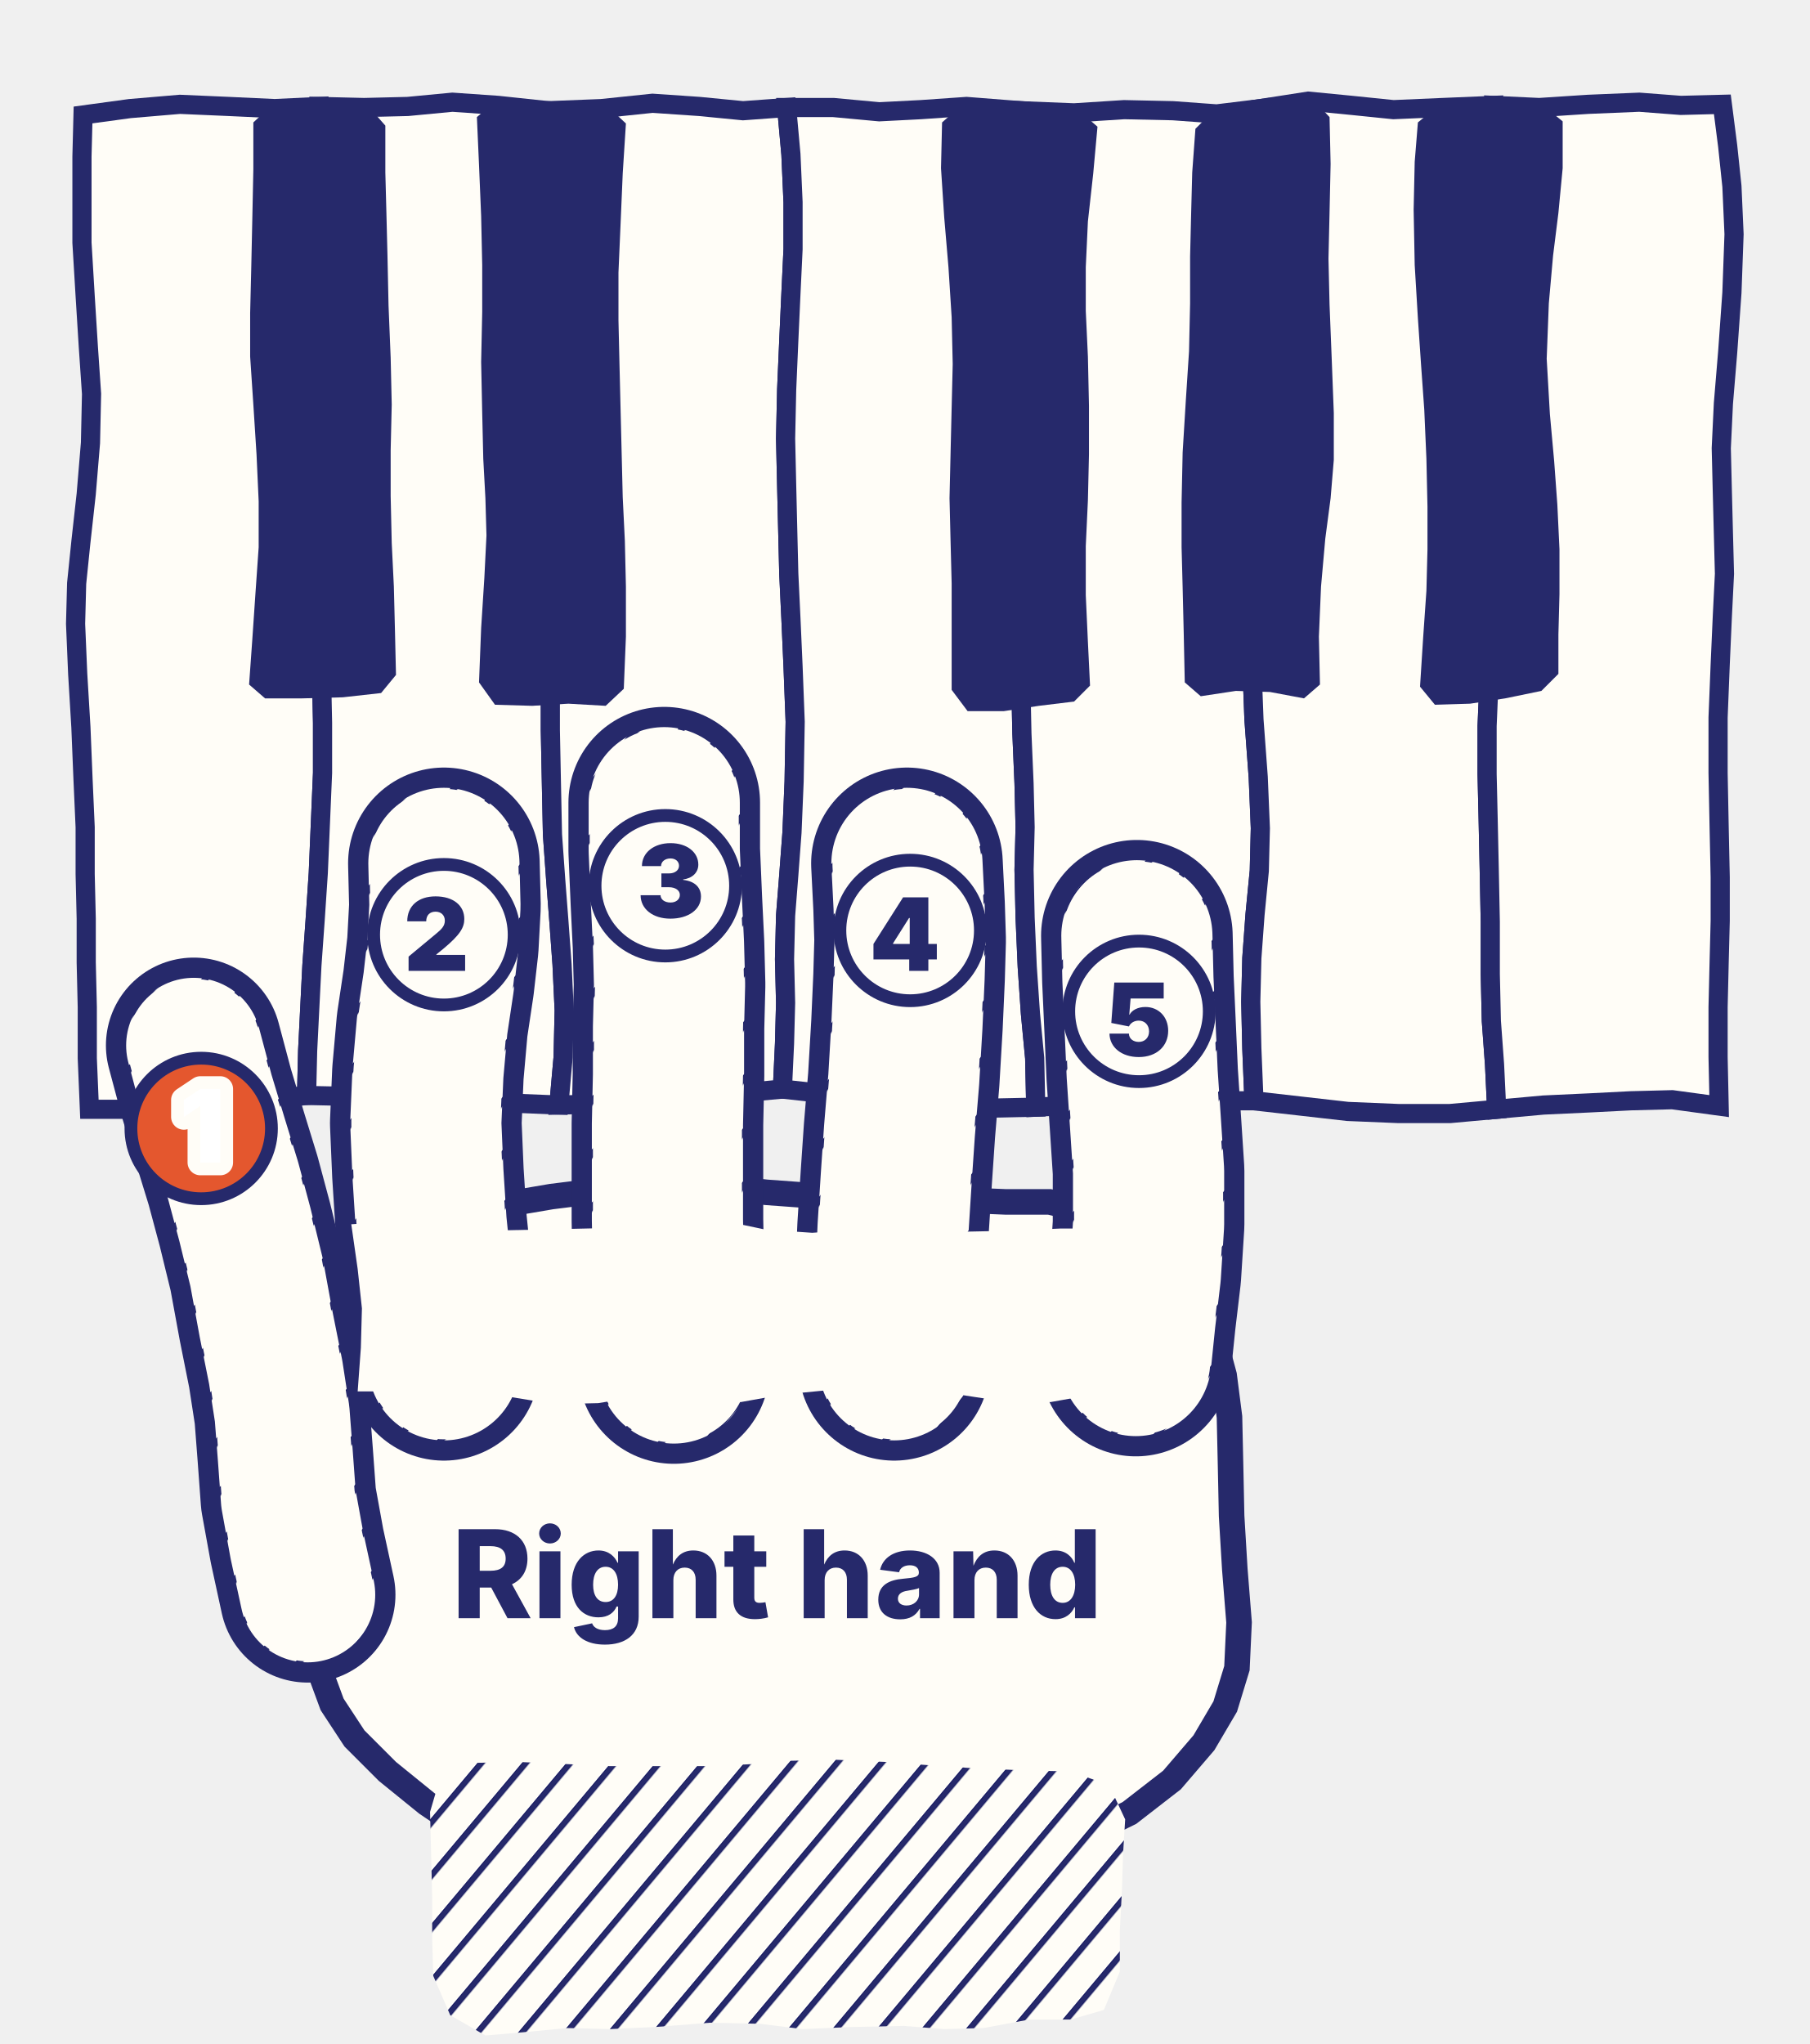
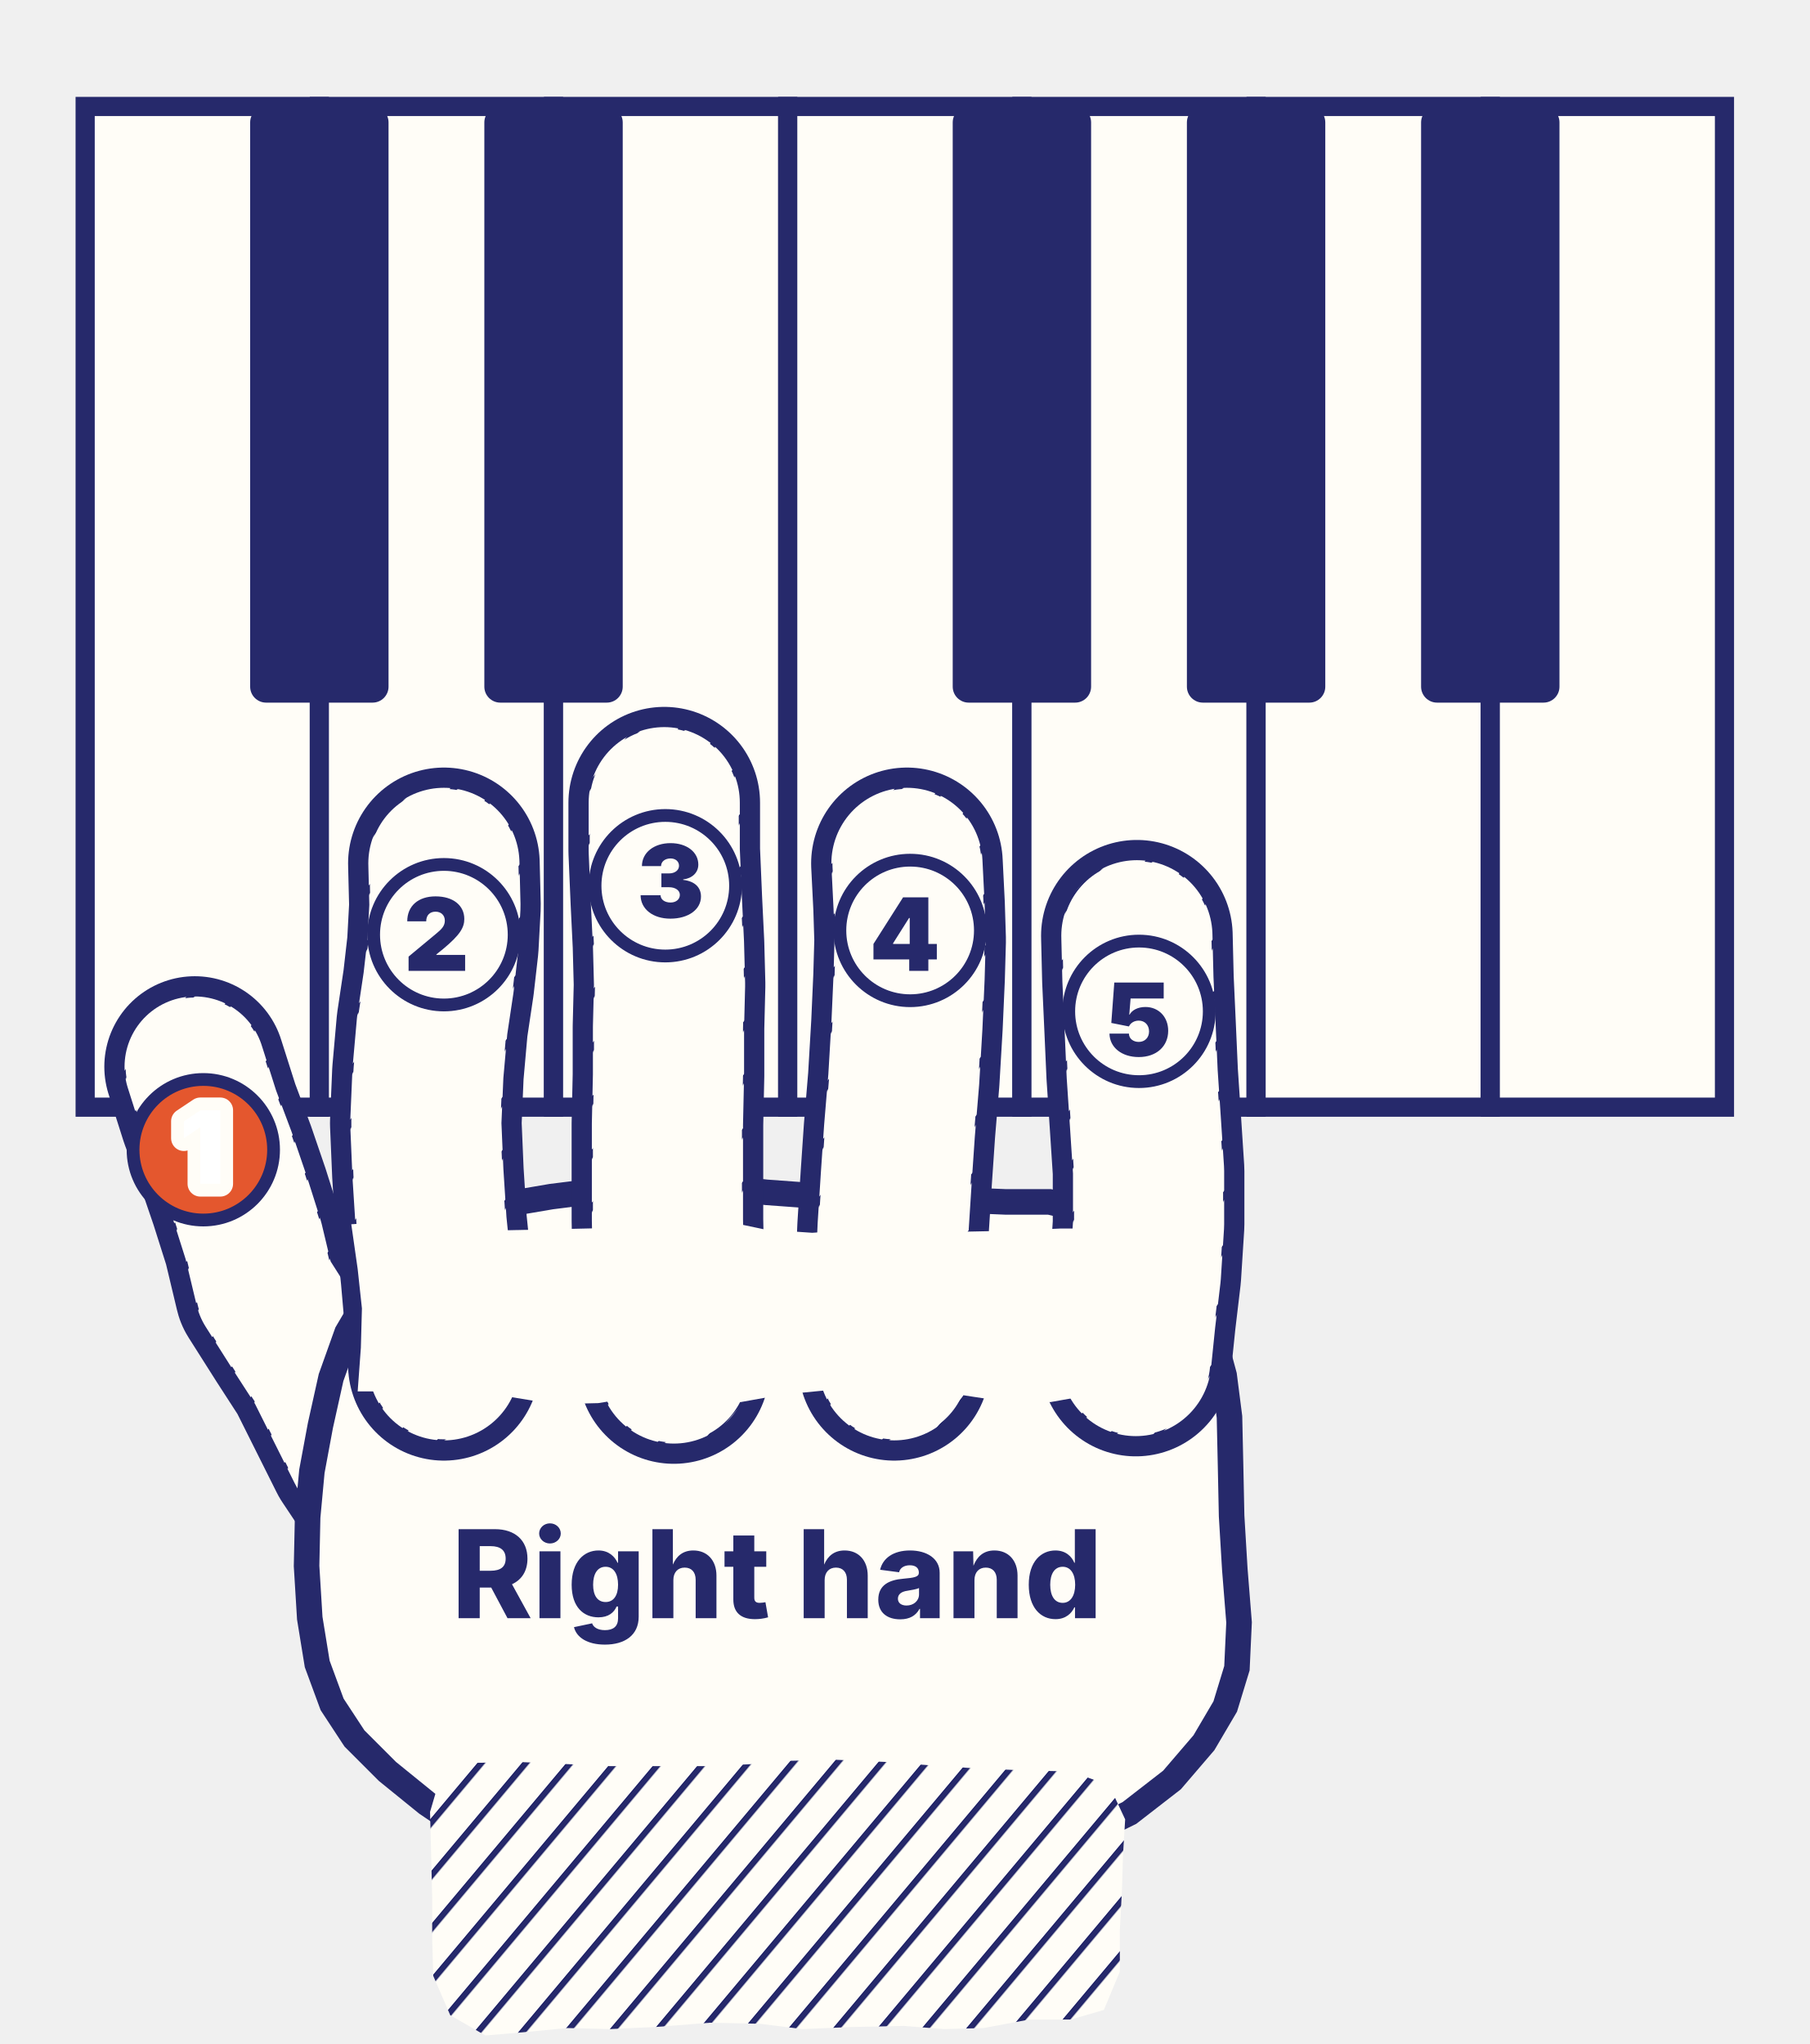
<svg xmlns="http://www.w3.org/2000/svg" viewBox="0 0 170 192" width="340" height="384">
  <defs>
    <pattern id="hpkeyshand20" width="3.2" height="3.2" patternUnits="userSpaceOnUse" patternTransform="rotate(40)">
      <rect width="3.2" height="3.2" fill="#fffdf7" />
      <line x1="0" y1="0" x2="0" y2="3.2" stroke="#26296b" stroke-width="1.15" />
    </pattern>
  </defs>
-   <path d="M7.8 10.8l4.4-.6 4.7-.4 4.6.2 4.3.2 4.2-.2 .2 4.6-.1 4.2-.2 4.5-.2 4.6 .1 4.4 .2 4.3 .3 4.8 0 4.7 0 4.1-.2 3.9 0 4.2 .1 4.8 .1 4.8 0 4.7-.2 4.7-.2 4.7-.3 4.5-.3 4.2-.2 4-.2 4-.1 4.2-3.9.4-4 .9-4.5.3-4-.3-4 0-.2-4.8 0-4.8-.1-4.2 0-4.1-.1-4.2 0-4.4-.2-4.5-.2-4.9-.3-5-.2-4.7 .1-3.8 .4-3.9 .5-4.5 .4-4.8 .1-4.6-.3-4.4-.3-4.8-.3-5 0-4.4 0-3.7z" fill="#fffdf7" stroke="#26296b" stroke-width="1.8" />
-   <path d="M30 10l4.2.1 4.1-.1 4.2-.4 4.3.3 4.7.5 0 4.3 0 4.3-.2 4.8-.1 5 .1 4.6 .3 4.2 .3 4 .2 4.1 0 4.1-.1 4.5-.2 4.7-.1 4.8 0 4.8 .1 5 .1 4.8 .3 4.2 .3 3.9 .3 4.1 .2 4.3-.1 4.4-.4 4.5-5-.2-5.2-.4-4.4-.1-4.4-.1-4.7-.1 .1-4.2 .2-4 .2-4 .3-4.2 .3-4.5 .2-4.7 .2-4.7 0-4.7-.1-4.8-.1-4.8 0-4.2 .2-3.9 0-4.1 0-4.7-.3-4.8-.2-4.3-.1-4.4 .2-4.6 .2-4.5 .1-4.2z" fill="#fffdf7" stroke="#26296b" stroke-width="1.8" />
-   <path d="M51.5 10.4l5-.2 4.8-.5 4.4.3 4.1.4 4.1-.3 .4 4.4 .2 4.5 0 4.4-.2 4.2-.2 4.4-.2 4.6-.1 4.6 .1 4.4 .1 4.2 .1 4.1 .2 4.2 .2 4.5 .2 5.2-.1 5.6-.2 4.8-.3 4-.3 3.8-.1 4.1 .1 4.1-.1 3.8-.2 4.3-4.3.4-4.2.7-4.5.3-4.1 0-3.9.1 .4-4.5 .1-4.4-.2-4.3-.3-4.1-.3-3.9-.3-4.2-.1-4.8-.1-5 0-4.8 .1-4.8 .2-4.7 .1-4.5 0-4.1-.2-4.1-.3-4-.3-4.2-.1-4.6 .1-5 .2-4.8 0-4.3z" fill="#fffdf7" stroke="#26296b" stroke-width="1.8" />
-   <path d="M73.9 10.1l4.4 0 4.3.4 3.9-.2 4.3-.3 5.1.4-.3 4.8 0 4.5 0 4.3 0 4.3 .1 4.6 .1 4.5 .2 4 .1 4-.1 4.7-.1 4.9-.1 4.7 .1 4.5 .1 4.7 .2 4.7 .1 4.1-.1 4 .1 4.5 .2 4.6 .3 4.4 .4 4.2 .1 4.6-4.7.1-5.4 0-4.8-.5-4.4-.8-4.5-.5 .2-4.3 .1-3.8-.1-4.1 .1-4.1 .3-3.8 .3-4 .2-4.8 .1-5.6-.2-5.2-.2-4.5-.2-4.2-.1-4.1-.1-4.2-.1-4.4 .1-4.6 .2-4.6 .2-4.4 .2-4.2 0-4.4-.2-4.5z" fill="#fffdf7" stroke="#26296b" stroke-width="1.8" />
-   <path d="M95.9 10.4l5 .2 4.7-.3 4.6.1 4.1.3 4.1-.5 .2 4 .1 3.8 0 4.1-.1 4.8-.1 5.3-.1 5 0 4.3-.1 4.4-.3 4.5-.2 4-.3 3.7 .1 4.2 .2 5.3 .4 5.4 .2 4.8-.1 4-.4 4.1-.3 4.1-.1 4.1 .1 4.4 .2 4.9-4.2 0-4 .1-4.3.1-4.1.2-3.9.2-.1-4.6-.4-4.2-.3-4.4-.2-4.6-.1-4.5 .1-4-.1-4.1-.2-4.7-.1-4.7-.1-4.5 .1-4.7 .1-4.9 .1-4.7-.1-4-.2-4-.1-4.5-.1-4.6 0-4.3 0-4.3 0-4.5z" fill="#fffdf7" stroke="#26296b" stroke-width="1.8" />
-   <path d="M118.4 10.2l4.5-.7 4.1.4 3.9.4 4.6-.2 4.8-.2-.1 4.9-.1 4.4-.3 4.2-.2 4.6 0 4.9 .1 4.6 .4 4.3 .5 4.6 .2 4.6-.1 4.1-.3 4.1-.5 4.3-.2 4.7 0 4.5 .1 4.3 .1 4.6 .1 5 0 4.9 .1 4.4 .3 4.1 .2 4.2-4.4.4-4.8 0-4.8-.2-4.4-.5-4.4-.5-.2-4.9-.1-4.4 .1-4.1 .3-4.1 .4-4.1 .1-4-.2-4.8-.4-5.4-.2-5.3-.1-4.2 .3-3.7 .2-4 .3-4.5 .1-4.4 0-4.3 .1-5 .1-5.3 .1-4.8 0-4.1-.1-3.8z" fill="#fffdf7" stroke="#26296b" stroke-width="1.8" />
-   <path d="M140.3 9.9l4.3.2 4.6-.3 4.8-.2 3.9.3 3.9-.1 .5 3.9 .4 3.8 .2 4.5-.2 5.5-.4 5.6-.4 4.8-.2 4.2 .1 4.1 .1 3.9 .1 3.8-.2 4-.2 4.5-.2 5 0 5.2 .1 5.1 .1 4.7 0 4.1-.1 3.9-.1 4.2 0 4.7 .1 4.6-4.4-.6-3.9.1-3.9.2-4.3.2-4.4.4-.2-4.2-.3-4.1-.1-4.4 0-4.9-.1-5-.1-4.6-.1-4.3 0-4.5 .2-4.7 .5-4.3 .3-4.1 .1-4.1-.2-4.6-.5-4.6-.4-4.3-.1-4.6 0-4.9 .2-4.6 .3-4.2 .1-4.4z" fill="#fffdf7" stroke="#26296b" stroke-width="1.8" />
-   <path d="M25.2 10.2l3.3-.1 3.1-.1 3.1.1 1.5 1.7 0 4.4 .1 3.8 .1 4 .1 4.7 .2 4.9 .1 4.4-.1 4.3 0 4.3 .1 4.4 .2 4.1 .1 4 .1 4.3-1.4 1.7-3.6.4-3.8.1-3.5 0-1.5-1.3 .3-4.2 .3-4.4 .3-4.3 0-4.3-.2-4.4-.3-4.7-.3-4.5 0-4.1 .1-4.1 .1-4.6 .1-4.8 0-4.4z" data-solid="1" fill="#26296b" />
-   <path d="M46.2 9.8l3.5.5 3.7.2 3.8-.4 1.6 1.5-.3 4.7-.2 4.7-.2 4.6 0 4.5 .1 4.3 .1 4.1 .1 4.1 .1 4.1 .2 4.1 .1 4.3 0 4.7-.2 4.9-1.7 1.6-3.5-.2-3.4.2-3.5-.1-1.5-2.1 .2-5.1 .3-4.7 .2-4-.1-3.5-.2-3.7-.1-4.3-.1-4.8 .1-4.7 0-4.4-.1-4.6-.2-4.8-.2-4.5z" data-solid="1" fill="#26296b" />
-   <path d="M90.2 10l3.7.2 3.9.3 3.8.1 1.5 1.3-.4 4.4-.5 4.5-.2 4.3 0 4.1 .2 4.3 .1 4.6 0 4.6-.1 4.3-.2 4.3 0 4.6 .2 4.4 .2 4.1-1.5 1.5-3.3.4-3.3.5-3.4 0-1.5-2 0-5.4 0-4.6-.1-3.9-.1-4.1 .1-4.3 .1-4.2 .1-4.1-.1-4.4-.3-4.7-.4-4.7-.3-4.6 .1-4.3z" data-solid="1" fill="#26296b" />
-   <path d="M113.7 10.7l3.1-.2 3.3-.6 3.4-.4 1.4 1.5 .1 4.4-.1 4.6-.1 4.3 .1 4.3 .2 5 .2 5.2 0 4.4-.3 3.6-.5 3.8-.4 4.5-.2 4.7 .1 4.5-1.5 1.3-3.2-.6-3.2-.1-3.3.5-1.5-1.3-.1-4.7-.1-4.2-.1-3.8 0-4.2 .1-4.7 .3-4.9 .3-4.6 .1-4.5 0-4.4 .1-4.1 .1-3.8 .3-4.1z" data-solid="1" fill="#26296b" />
-   <path d="M134.9 10.1l3.7-.2 3.4.1 3.2.1 1.6 1.3 0 4.4-.4 4.2-.5 4-.4 4.5-.2 5.2 .3 5.2 .4 4.4 .3 4.1 .2 4.2 0 4.2-.1 3.8 0 3.7-1.6 1.6-3.4.7-3.3.5-3.3.1-1.4-1.7 .3-4.7 .3-4.3 .1-3.9 0-4-.1-4.5-.2-4.6-.3-4.2-.3-4.4-.3-5-.1-5.2 .1-4.5 .3-3.7z" data-solid="1" fill="#26296b" />
+   <rect x="8" y="10" width="22" height="94" fill="#fffdf7" stroke="#26296b" stroke-width="1.8" />
+   <rect x="30" y="10" width="22" height="94" fill="#fffdf7" stroke="#26296b" stroke-width="1.8" />
+   <rect x="52" y="10" width="22" height="94" fill="#fffdf7" stroke="#26296b" stroke-width="1.8" />
+   <rect x="74" y="10" width="22" height="94" fill="#fffdf7" stroke="#26296b" stroke-width="1.8" />
+   <rect x="96" y="10" width="22" height="94" fill="#fffdf7" stroke="#26296b" stroke-width="1.8" />
+   <rect x="118" y="10" width="22" height="94" fill="#fffdf7" stroke="#26296b" stroke-width="1.8" />
+   <rect x="140" y="10" width="22" height="94" fill="#fffdf7" stroke="#26296b" stroke-width="1.8" />
+   <rect data-solid="1" x="23.5" y="10" width="13" height="56" rx="1.5" fill="#26296b" />
+   <rect data-solid="1" x="45.5" y="10" width="13" height="56" rx="1.5" fill="#26296b" />
+   <rect data-solid="1" x="89.5" y="10" width="13" height="56" rx="1.5" fill="#26296b" />
+   <rect data-solid="1" x="111.5" y="10" width="13" height="56" rx="1.5" fill="#26296b" />
+   <rect data-solid="1" x="133.5" y="10" width="13" height="56" rx="1.5" fill="#26296b" />
+   <path d="M40.1 148.3l-1.9-4.3-2.2-4-2.4-3.6-2-4-1.9-3.8-2.2-3.4-2.6-4.1-1.1-4.6-1.3-4.1-1.3-3.8-1.5-4-1.4-4.4" fill="none" stroke="#26296b" stroke-width="17.0" stroke-linecap="round" stroke-linejoin="round" />
+   <path d="M40.1 148.3l-1.9-4.3-2.2-4-2.4-3.6-2-4-1.9-3.8-2.2-3.4-2.6-4.1-1.1-4.6-1.3-4.1-1.3-3.8-1.5-4-1.4-4.4" fill="none" stroke="url(#hpkeyshand20)" stroke-width="13.2" stroke-linecap="round" stroke-linejoin="round" />
+   <path d="M40.1 148.3l-1.9-4.3-2.2-4-2.4-3.6-2-4-1.9-3.8-2.2-3.4-2.6-4.1-1.1-4.6-1.3-4.1-1.3-3.8-1.5-4-1.4-4.4" fill="none" stroke="#fffdf7" stroke-width="13" stroke-linecap="round" stroke-linejoin="round" />
  <path d="M51.8 112.4l4-.5 4.1-.1 4.5-.2 4 0 3.6.4 4.1.3 4.3-.2 4.4.1 4.9.5 4.8.2 4.1 0 4.1 1 4.3 2.3 3.3 2.6 2.2 3 1.5 3.7 1 3.7 .5 3.9 .1 4.5 .1 4.8 .3 5 .4 5-.2 4.3-1.1 3.6-2 3.4-3 3.5-4 3.1-4.5 2.2-4.3 1.8-4.7.6-4.1-.1-3.3-.2-3.8-.4-4.5-.5-3.9 0-3.5.3-4.6.2-4.7.3-4.1.5-4.5 0-4.5-1.3-3.6-2-3.4-2.3-3.7-3-3.1-3.1-2.1-3.2-1.4-3.8-.7-4.3-.3-4.9 .1-4.6 .4-4.3 .8-4.3 1-4.5 1.5-4.2 2-3.4 2.4-3.2 2.6-2.9 3.1-1.7 4.4-.8z" fill="#fffdf7" stroke="#26296b" stroke-width="2.4" />
-   <path d="M28.9 149.8l-1-4.6-.8-4.4-.3-4.1-.3-3.9-.6-3.9-.9-4.5-.9-4.9-1.1-4.5-1.1-4.1-1.2-3.9-1.3-4.3-1.2-4.5" fill="none" stroke="#26296b" stroke-width="16.5" stroke-linecap="round" stroke-linejoin="round" />
-   <path d="M28.9 149.8l-1-4.6-.8-4.4-.3-4.1-.3-3.9-.6-3.9-.9-4.5-.9-4.9-1.1-4.5-1.1-4.1-1.2-3.9-1.3-4.3-1.2-4.5" fill="none" stroke="url(#hpkeyshand20)" stroke-width="12.7" stroke-linecap="round" stroke-linejoin="round" />
-   <path d="M28.9 149.8l-1-4.6-.8-4.4-.3-4.1-.3-3.9-.6-3.9-.9-4.5-.9-4.9-1.1-4.5-1.1-4.1-1.2-3.9-1.3-4.3-1.2-4.5" fill="none" stroke="#fffdf7" stroke-width="12.5" stroke-linecap="round" stroke-linejoin="round" />
-   <g transform="translate(-0.1 0.5)">
-     <circle cx="19" cy="105.5" r="6.6" fill="#e4572e" stroke="#26296b" stroke-width="1.2" />
+   <g transform="translate(0.1 0.5)">
+     <circle cx="19" cy="107.5" r="6.6" fill="#e4572e" stroke="#26296b" stroke-width="1.2" />
  </g>
  <path d="M41.7 128.2l-.3-3.8-.4-4.6-.5-4.9-.3-4.7-.2-4.7 .2-4.7 .4-4.5 .6-4 .4-3.5 .2-3.7-.1-4" fill="none" stroke="#26296b" stroke-width="18.0" stroke-linecap="round" stroke-linejoin="round" />
  <path d="M41.7 128.2l-.3-3.8-.4-4.6-.5-4.9-.3-4.7-.2-4.7 .2-4.7 .4-4.5 .6-4 .4-3.5 .2-3.7-.1-4" fill="none" stroke="url(#hpkeyshand20)" stroke-width="14.2" stroke-linecap="round" stroke-linejoin="round" />
  <path d="M41.7 128.2l-.3-3.8-.4-4.6-.5-4.9-.3-4.7-.2-4.7 .2-4.7 .4-4.5 .6-4 .4-3.5 .2-3.7-.1-4" fill="none" stroke="#fffdf7" stroke-width="14" stroke-linecap="round" stroke-linejoin="round" />
  <g transform="translate(0.7 0.3)">
    <circle cx="41" cy="87.5" r="6.6" fill="#fffdf7" stroke="#26296b" stroke-width="1.2" />
  </g>
  <path d="M63.3 128.5l-.3-4.2-.2-4.7-.1-5 0-4.6 0-4.4 .1-4.6 0-4.5 .1-4-.1-3.8-.2-4.1-.2-4.7 0-4.5" fill="none" stroke="#26296b" stroke-width="18.0" stroke-linecap="round" stroke-linejoin="round" />
  <path d="M63.3 128.5l-.3-4.2-.2-4.7-.1-5 0-4.6 0-4.4 .1-4.6 0-4.5 .1-4-.1-3.8-.2-4.1-.2-4.7 0-4.5" fill="none" stroke="url(#hpkeyshand20)" stroke-width="14.2" stroke-linecap="round" stroke-linejoin="round" />
  <path d="M63.3 128.5l-.3-4.2-.2-4.7-.1-5 0-4.6 0-4.4 .1-4.6 0-4.5 .1-4-.1-3.8-.2-4.1-.2-4.7 0-4.5" fill="none" stroke="#fffdf7" stroke-width="14" stroke-linecap="round" stroke-linejoin="round" />
  <g transform="translate(-0.5 0.7)">
    <circle cx="63" cy="82.5" r="6.6" fill="#fffdf7" stroke="#26296b" stroke-width="1.2" />
  </g>
  <path d="M84 128.2l-.3-3.8 0-4.4 .2-4.7 .3-4.7 .3-4.4 .4-4.8 .3-5.1 .2-4.5 .1-3.5-.1-3.2-.2-4" fill="none" stroke="#26296b" stroke-width="18.0" stroke-linecap="round" stroke-linejoin="round" />
  <path d="M84 128.2l-.3-3.8 0-4.4 .2-4.7 .3-4.7 .3-4.4 .4-4.8 .3-5.1 .2-4.5 .1-3.5-.1-3.2-.2-4" fill="none" stroke="url(#hpkeyshand20)" stroke-width="14.2" stroke-linecap="round" stroke-linejoin="round" />
  <path d="M84 128.2l-.3-3.8 0-4.4 .2-4.7 .3-4.7 .3-4.4 .4-4.8 .3-5.1 .2-4.5 .1-3.5-.1-3.2-.2-4" fill="none" stroke="#fffdf7" stroke-width="14" stroke-linecap="round" stroke-linejoin="round" />
  <g transform="translate(0.5 -0.1)">
    <circle cx="85" cy="87.5" r="6.6" fill="#fffdf7" stroke="#26296b" stroke-width="1.2" />
  </g>
  <path d="M106.7 127.8l.4-3.9 .5-4.2 .3-4.7 0-5-.3-4.6-.3-4.5-.2-4.5-.2-4.4-.1-4.1" fill="none" stroke="#26296b" stroke-width="18.0" stroke-linecap="round" stroke-linejoin="round" />
  <path d="M106.7 127.8l.4-3.9 .5-4.2 .3-4.7 0-5-.3-4.6-.3-4.5-.2-4.5-.2-4.4-.1-4.1" fill="none" stroke="url(#hpkeyshand20)" stroke-width="14.2" stroke-linecap="round" stroke-linejoin="round" />
  <path d="M106.7 127.8l.4-3.9 .5-4.2 .3-4.7 0-5-.3-4.6-.3-4.5-.2-4.5-.2-4.4-.1-4.1" fill="none" stroke="#fffdf7" stroke-width="14" stroke-linecap="round" stroke-linejoin="round" />
  <g transform="translate(0 -0.5)">
    <circle cx="107" cy="95.5" r="6.6" fill="#fffdf7" stroke="#26296b" stroke-width="1.2" />
  </g>
  <path d="M33 115l4.5-.3 3.8.4 4.3.5 5-.1 4.4-.1 4.2-.1 4.7-.5 4.2-.1 3.8.8 4.4.3 4.5-.3 4.5-.1 5.1.3 4.9-.1 4.3-.2 5 0 5-.2 3.9-.1-.2 4-.3 3.9-.3 3.8-.1 3.8-4.4-.1-5 .4-4.5.8-4 0-4.6-.7-4.5-.1-3.9-.1-4.1-.2-4.1.4-3.9.7-4.8-.2-4.9-.3-3.7.6-4.1.1-4.9-.8-4.5-.5-4.3.1-4.8 0 .3-4.1 .1-3.7-.4-3.7z" fill="#fffdf7" />
  <path d="M44.3 165.6l4.2-.1 4.6.2 4.2.2 4.6 0 5 0 3.9-.2 3.3-.3 4.4-.1 4.6.2 4 .3 4.4.3 4.7.2 4.4.1 3.6 1.3 1.5 3.2-.2 3.3-.1 3.3-.2 3.8 0 3.9-1.5 3.6-3.1.9-3.9 0-4.3.8-3.7.1-3.8-.3-4.8.1-4.7.2-4-.5-4.7-.1-5.1.4-4.3.2-4-.1-4.2.4-3.5.3-3.3-1.9-1.6-3.7-.1-3.5 0-3.9-.1-4.1-.1-3.9 1-3.4z" fill="url(#hpkeyshand20)" />
-   <text stroke="#fffdf7" stroke-width="2.4" stroke-linejoin="round" paint-order="stroke" x="19" y="109.2" text-anchor="middle" font-size="9.5" font-weight="900" fill="#fff" font-family="Inter,sans-serif">1</text>
+   <text stroke="#fffdf7" stroke-width="2.4" stroke-linejoin="round" paint-order="stroke" x="19" y="111.2" text-anchor="middle" font-size="9.5" font-weight="900" fill="#fff" font-family="Inter,sans-serif">1</text>
  <text stroke="#fffdf7" stroke-width="2.4" stroke-linejoin="round" paint-order="stroke" x="41" y="91.2" text-anchor="middle" font-size="9.5" font-weight="900" fill="#26296b" font-family="Inter,sans-serif">2</text>
  <text stroke="#fffdf7" stroke-width="2.4" stroke-linejoin="round" paint-order="stroke" x="63" y="86.2" text-anchor="middle" font-size="9.5" font-weight="900" fill="#26296b" font-family="Inter,sans-serif">3</text>
  <text stroke="#fffdf7" stroke-width="2.4" stroke-linejoin="round" paint-order="stroke" x="85" y="91.2" text-anchor="middle" font-size="9.5" font-weight="900" fill="#26296b" font-family="Inter,sans-serif">4</text>
  <text stroke="#fffdf7" stroke-width="2.4" stroke-linejoin="round" paint-order="stroke" x="107" y="99.2" text-anchor="middle" font-size="9.5" font-weight="900" fill="#26296b" font-family="Inter,sans-serif">5</text>
  <text stroke="#fffdf7" stroke-width="2.4" stroke-linejoin="round" paint-order="stroke" x="73.0" y="152" text-anchor="middle" font-size="11.5" font-weight="800" fill="#26296b" font-family="Inter,sans-serif">Right hand</text>
</svg>
